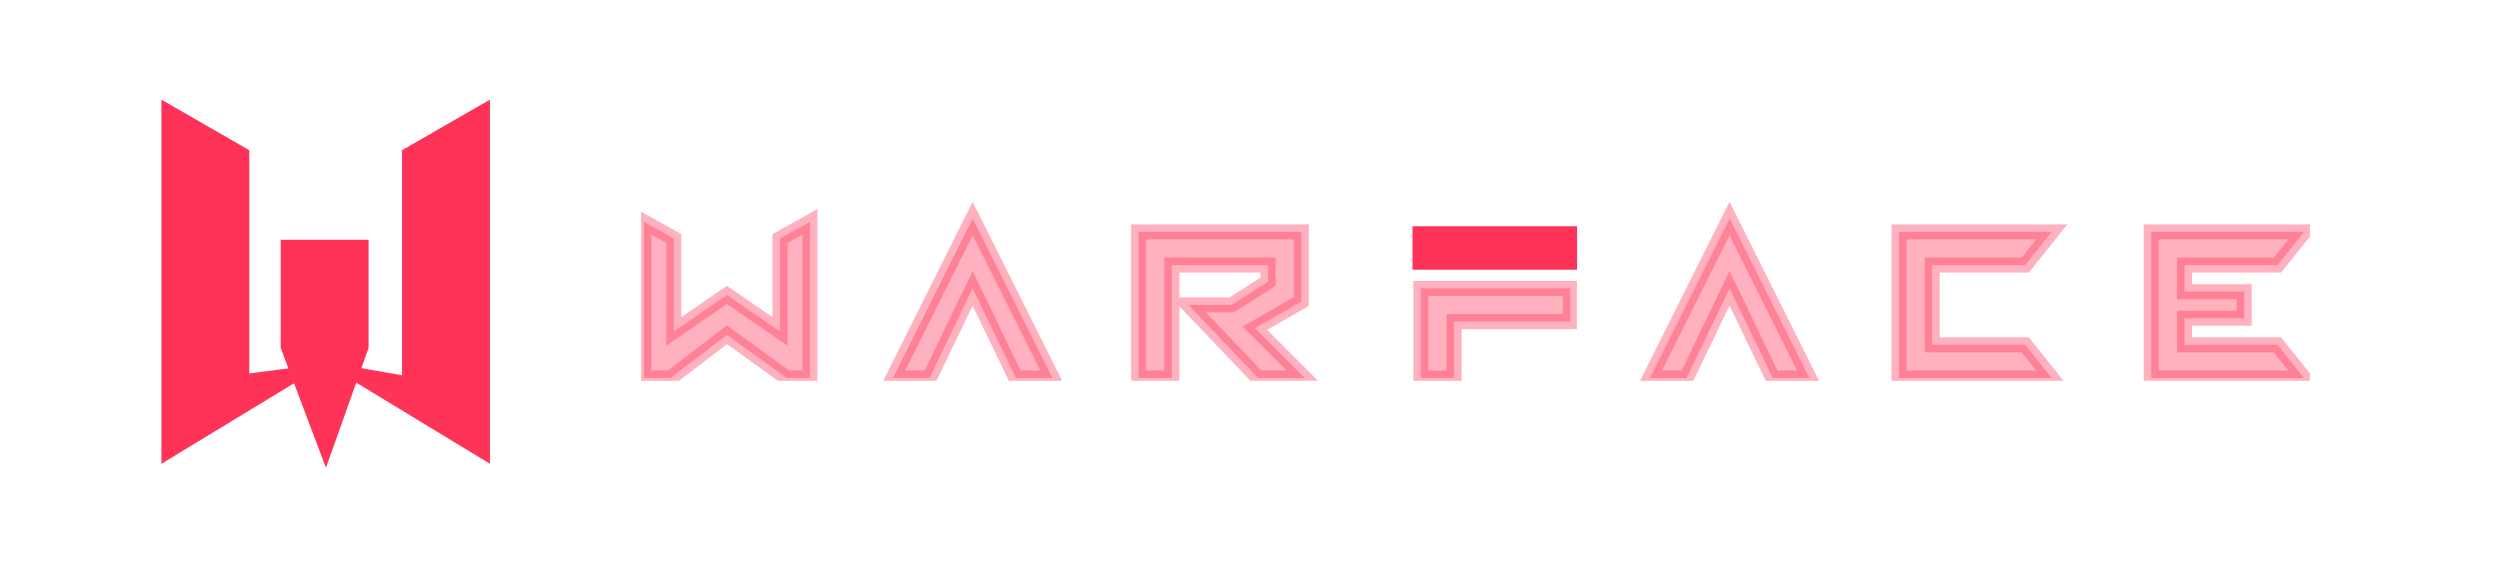
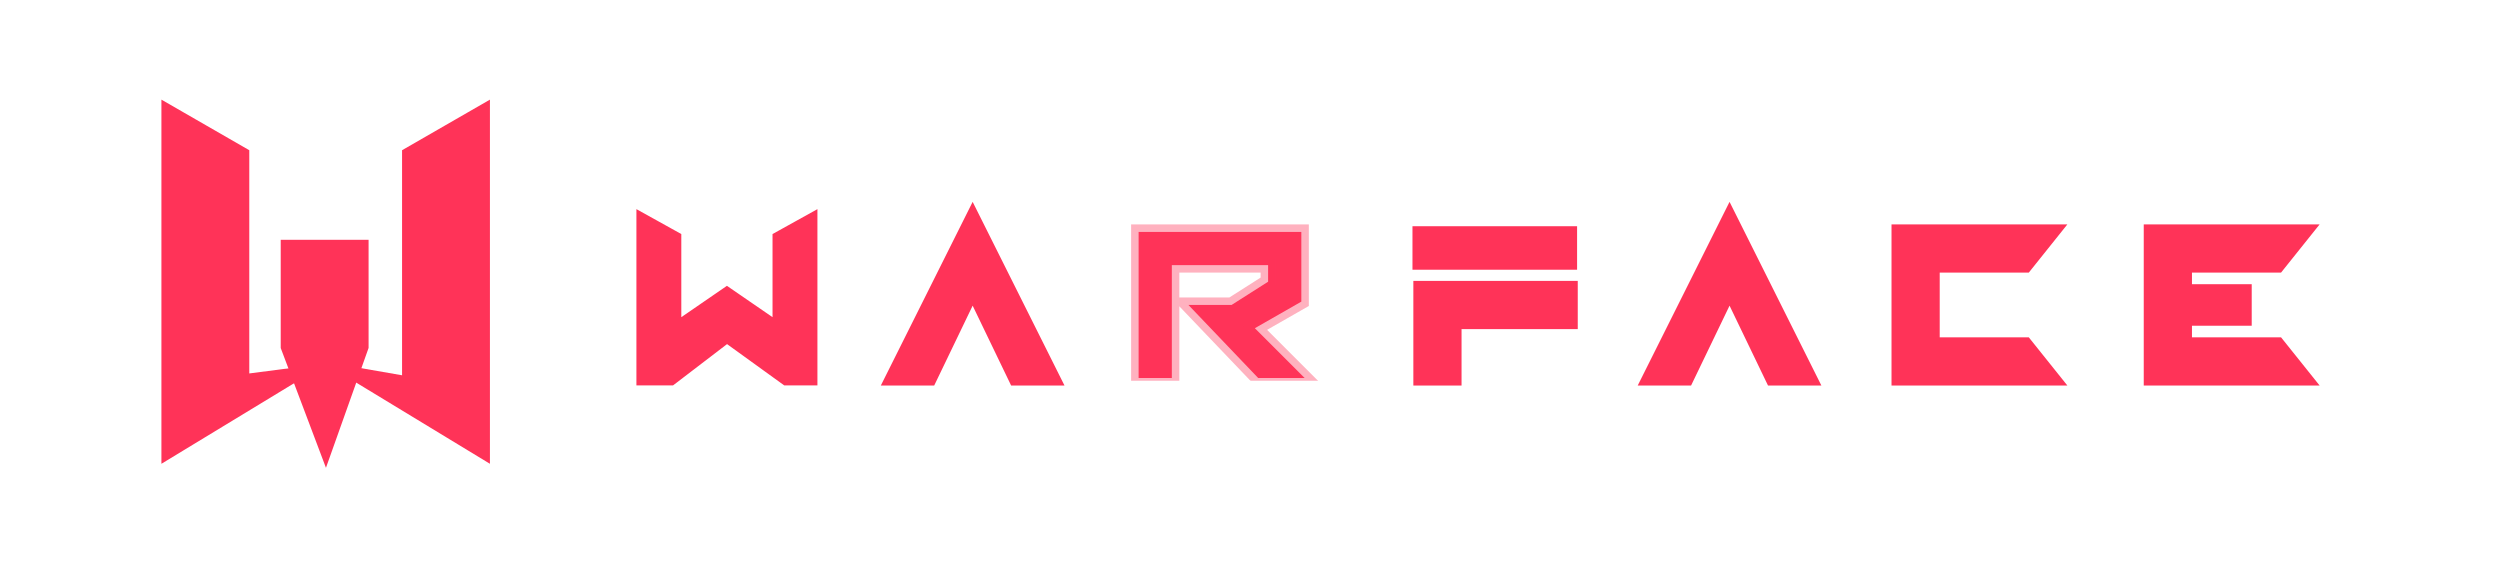
<svg xmlns="http://www.w3.org/2000/svg" width="222" height="51" viewBox="0 0 222 51" fill="none">
  <path d="M126.094 20.754V23.284H139.379V20.754H126.094Z" fill="#FF3358" />
  <path d="M126.094 20.755V23.285H139.379V20.755H126.094Z" stroke="#FF3358" stroke-width="1.333" />
  <path d="M15 10L21.47 13.725V33.921L25.98 33.334L15 40V10Z" fill="#FF3358" />
  <path d="M15 10L21.47 13.725V33.921L25.98 33.334L15 40V10Z" stroke="#FF3358" stroke-width="1.333" />
  <path d="M42.839 10L36.369 13.725V34.117L31.859 33.334L42.839 40V10Z" fill="#FF3358" />
  <path d="M42.839 10L36.369 13.725V34.117L31.859 33.334L42.839 40V10Z" stroke="#FF3358" stroke-width="1.333" />
  <path d="M25.594 21.965H32.064V30.787L28.926 39.611L25.594 30.787V21.965Z" fill="#FF3358" />
  <path d="M25.594 21.959H32.064V30.782L28.926 39.605L25.594 30.782V21.959Z" stroke="#FF3358" stroke-width="1.333" />
-   <mask id="mask0_94_4520" style="mask-type:luminance" maskUnits="userSpaceOnUse" x="56" y="19" width="17" height="15">
-     <path d="M56.93 19.316H72.039V33.816H56.93V19.316Z" fill="#FF3358" />
-   </mask>
  <g mask="url(#mask0_94_4520)">
    <path d="M57.18 19.707L59.834 21.181V29.436L64.551 26.193L69.267 29.436V21.181L71.921 19.707V33.563H69.857L64.551 29.731L59.538 33.563H57.18V19.707Z" fill="#FF3358" />
  </g>
-   <mask id="mask1_94_4520" style="mask-type:luminance" maskUnits="userSpaceOnUse" x="56" y="16" width="20" height="18">
-     <path d="M56.93 16.801H75.061V33.818H56.93V16.801Z" fill="#FF3358" />
-   </mask>
  <g mask="url(#mask1_94_4520)">
    <path d="M57.18 19.703L59.834 21.176V29.431L64.551 26.189L69.267 29.431V21.176L71.921 19.703V33.559H69.857L64.551 29.726L59.538 33.559H57.18V19.703Z" stroke="#FF3358" stroke-width="1.333" />
  </g>
-   <mask id="mask2_94_4520" style="mask-type:luminance" maskUnits="userSpaceOnUse" x="79" y="19" width="15" height="15">
-     <path d="M79.094 19.316H93.699V33.816H79.094V19.316Z" fill="#FF3358" />
-   </mask>
  <g mask="url(#mask2_94_4520)">
    <path d="M86.371 19.414L93.448 33.565H90.206L86.371 25.605L82.539 33.565H79.297L86.371 19.414Z" fill="#FF3358" />
  </g>
-   <mask id="mask3_94_4520" style="mask-type:luminance" maskUnits="userSpaceOnUse" x="76" y="16" width="21" height="18">
-     <path d="M76.07 16.293H96.719V33.814H76.07V16.293Z" fill="#FF3358" />
-   </mask>
  <g mask="url(#mask3_94_4520)">
    <path d="M86.371 19.415L93.448 33.566H90.206L86.371 25.607L82.539 33.566H79.297L86.371 19.415Z" stroke="#FF3358" stroke-width="1.333" />
  </g>
-   <mask id="mask4_94_4520" style="mask-type:luminance" maskUnits="userSpaceOnUse" x="100" y="20" width="16" height="14">
-     <path d="M100.75 20.32H115.859V33.812H100.75V20.32Z" fill="#FF3358" />
-   </mask>
  <g mask="url(#mask4_94_4520)">
    <path d="M101.109 20.594V33.566H104.058V23.543H112.608V25.016L109.364 27.08H105.532L111.725 33.566H115.851L111.43 29.144L115.558 26.785V20.594H101.109Z" fill="#FF3358" />
  </g>
  <mask id="mask5_94_4520" style="mask-type:luminance" maskUnits="userSpaceOnUse" x="98" y="17" width="21" height="17">
    <path d="M98.219 17.297H118.868V33.811H98.219V17.297Z" fill="#FF3358" />
  </mask>
  <g mask="url(#mask5_94_4520)">
    <path d="M101.109 20.594V33.566H104.058V23.543H112.608V25.016L109.364 27.08H105.532L111.725 33.566H115.851L111.43 29.144L115.558 26.785V20.594H101.109Z" stroke="#FF3358" stroke-width="1.333" />
  </g>
-   <mask id="mask6_94_4520" style="mask-type:luminance" maskUnits="userSpaceOnUse" x="125" y="25" width="15" height="9">
-     <path d="M125.93 25.359H139.528V33.815H125.93V25.359Z" fill="#FF3358" />
-   </mask>
  <g mask="url(#mask6_94_4520)">
    <path d="M126.172 33.565H129.119V28.555H139.438V25.605H126.172V33.565Z" fill="#FF3358" />
  </g>
-   <mask id="mask7_94_4520" style="mask-type:luminance" maskUnits="userSpaceOnUse" x="125" y="24" width="16" height="10">
-     <path d="M125.422 24.855H140.027V33.815H125.422V24.855Z" fill="#FF3358" />
-   </mask>
  <g mask="url(#mask7_94_4520)">
    <path d="M126.172 33.57H129.119V28.559H139.438V25.61H126.172V33.57Z" stroke="#FF3358" stroke-width="1.333" />
  </g>
-   <mask id="mask8_94_4520" style="mask-type:luminance" maskUnits="userSpaceOnUse" x="146" y="19" width="15" height="15">
-     <path d="M146.078 19.316H160.684V33.816H146.078V19.316Z" fill="#FF3358" />
-   </mask>
  <g mask="url(#mask8_94_4520)">
    <path d="M153.592 19.414L146.516 33.565H149.758L153.592 25.605L157.425 33.565H160.667L153.592 19.414Z" fill="#FF3358" />
  </g>
-   <mask id="mask9_94_4520" style="mask-type:luminance" maskUnits="userSpaceOnUse" x="143" y="16" width="21" height="18">
-     <path d="M143.547 16.293H163.692V33.814H143.547V16.293Z" fill="#FF3358" />
-   </mask>
  <g mask="url(#mask9_94_4520)">
    <path d="M153.584 19.415L146.508 33.566H149.75L153.584 25.607L157.417 33.566H160.659L153.584 19.415Z" stroke="#FF3358" stroke-width="1.333" />
  </g>
-   <mask id="mask10_94_4520" style="mask-type:luminance" maskUnits="userSpaceOnUse" x="168" y="20" width="15" height="14">
-     <path d="M168.234 20.32H182.336V33.812H168.234V20.32Z" fill="#FF3358" />
-   </mask>
  <g mask="url(#mask10_94_4520)">
    <path d="M168.625 33.566V20.594H182.186L179.827 23.543H171.572V30.619H179.827L182.186 33.566H168.625Z" fill="#FF3358" />
  </g>
-   <mask id="mask11_94_4520" style="mask-type:luminance" maskUnits="userSpaceOnUse" x="165" y="17" width="21" height="17">
-     <path d="M165.719 17.297H185.361V33.811H165.719V17.297Z" fill="#FF3358" />
-   </mask>
  <g mask="url(#mask11_94_4520)">
    <path d="M168.633 33.566V20.594H182.194L179.835 23.543H171.58V30.619H179.835L182.194 33.566H168.633Z" stroke="#FF3358" stroke-width="1.333" />
  </g>
-   <mask id="mask12_94_4520" style="mask-type:luminance" maskUnits="userSpaceOnUse" x="190" y="20" width="15" height="14">
-     <path d="M190.898 20.32H205V33.812H190.898V20.32Z" fill="#FF3358" />
-   </mask>
  <g mask="url(#mask12_94_4520)">
    <path d="M191.031 20.594H204.594L202.235 23.543H193.98V25.902H199.286V28.261H193.98V30.619H202.235L204.594 33.566H191.031V20.594Z" fill="#FF3358" />
  </g>
-   <mask id="mask13_94_4520" style="mask-type:luminance" maskUnits="userSpaceOnUse" x="187" y="17" width="19" height="17">
-     <path d="M187.875 17.297H205.119V33.811H187.875V17.297Z" fill="#FF3358" />
-   </mask>
  <g mask="url(#mask13_94_4520)">
    <path d="M191.031 20.594H204.594L202.235 23.543H193.98V25.902H199.286V28.261H193.98V30.619H202.235L204.594 33.566H191.031V20.594Z" stroke="#FF3358" stroke-width="1.333" />
  </g>
</svg>
